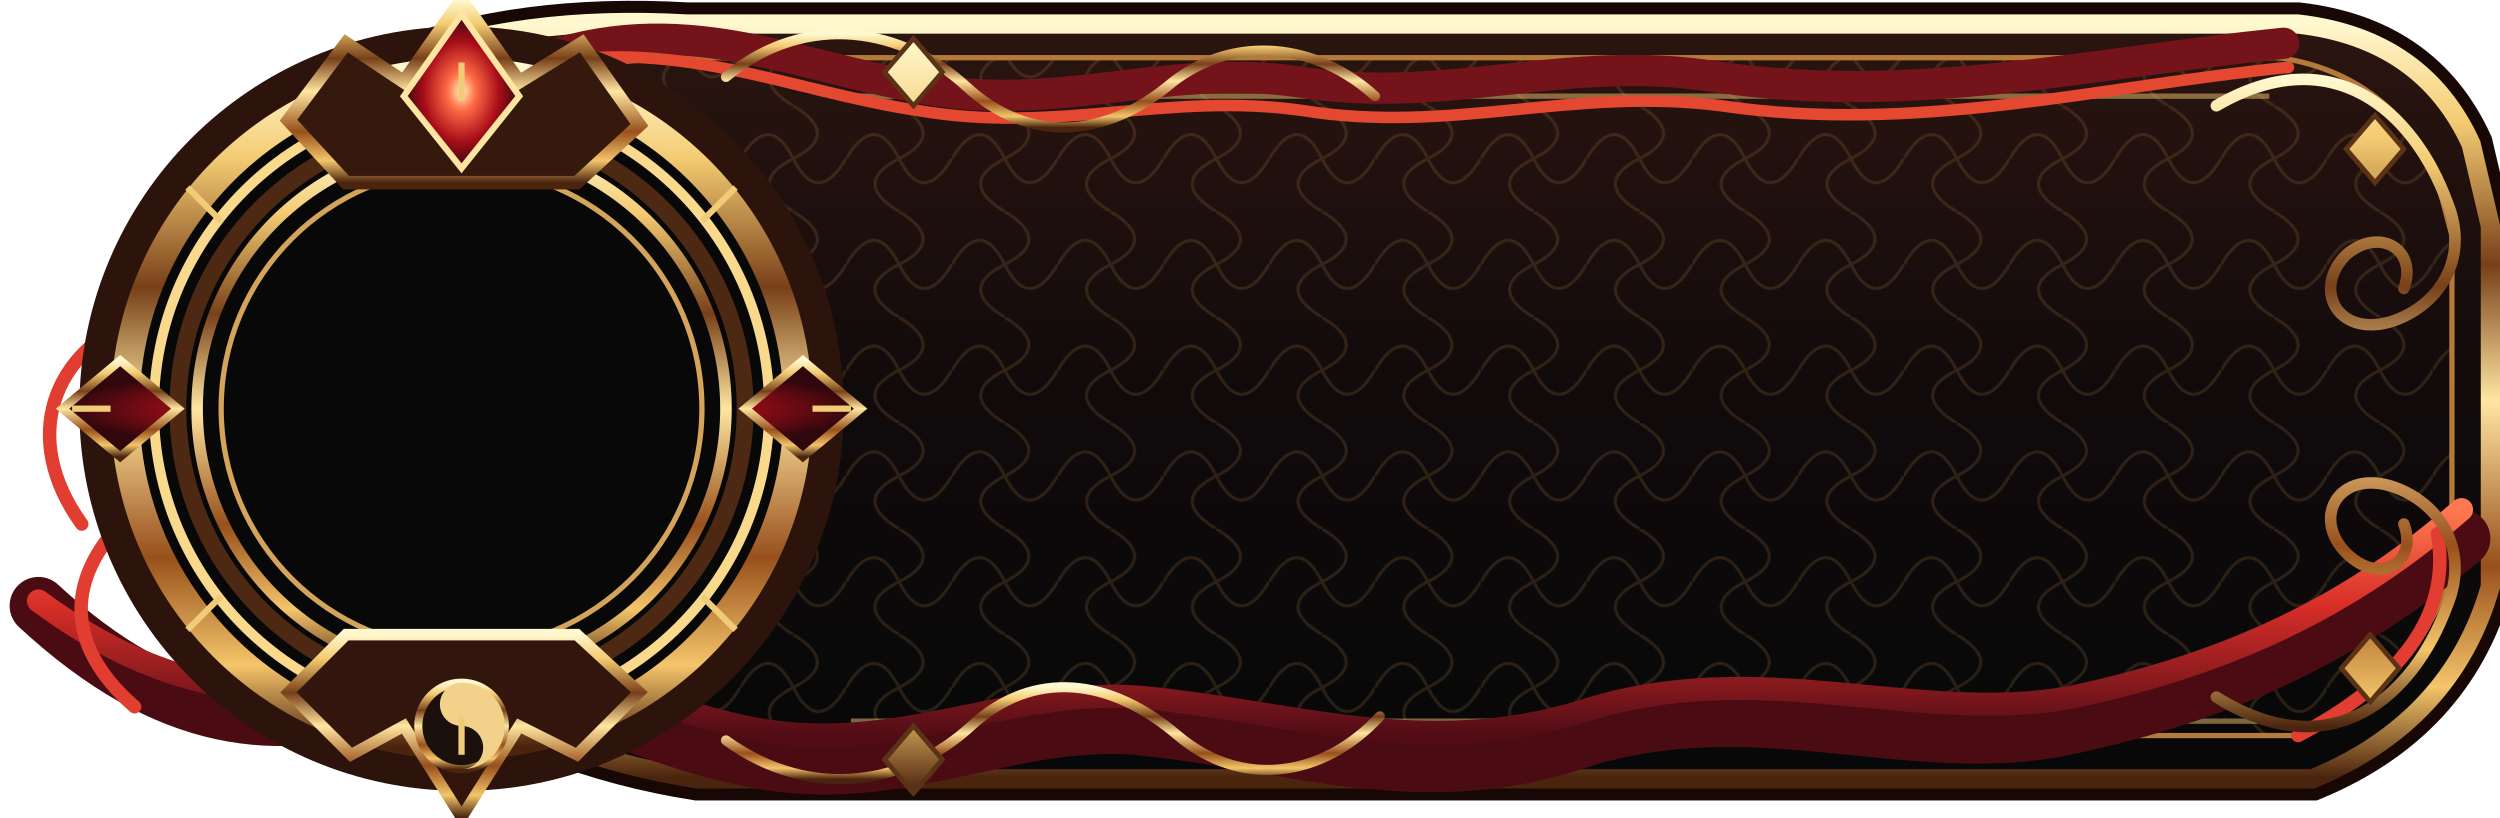
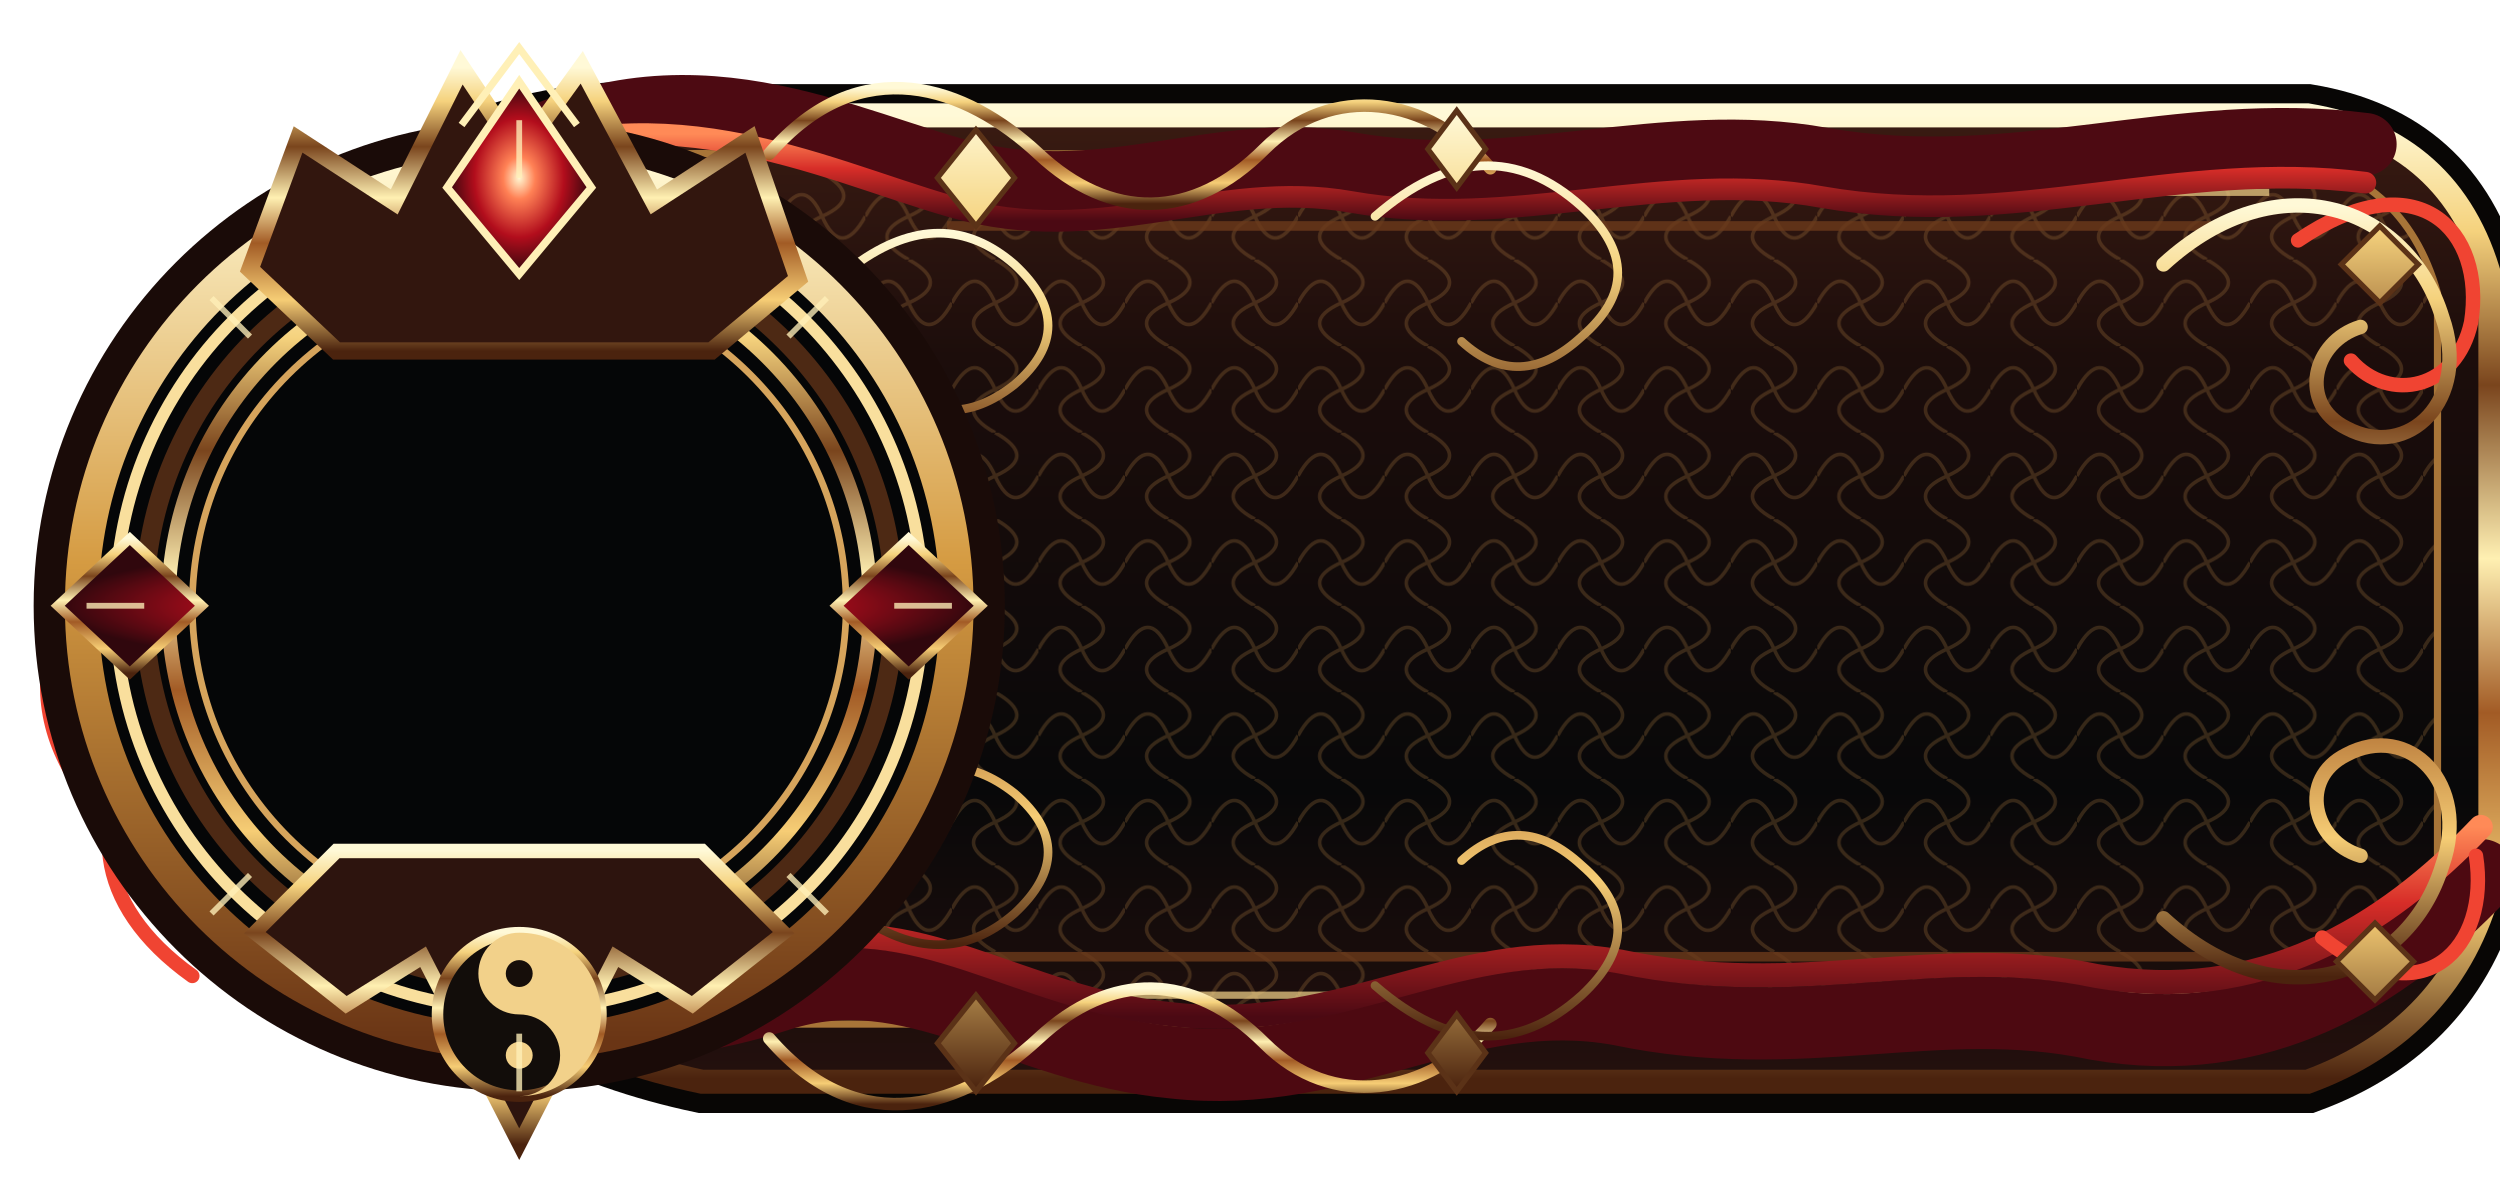
- <svg xmlns="http://www.w3.org/2000/svg" viewBox="0 0 520 170">
+ <svg xmlns="http://www.w3.org/2000/svg" viewBox="0 0 520 250">
  <defs>
    <linearGradient id="gold" x2="0" y2="1">
-       <stop stop-color="#fff8cf" />
-       <stop offset=".13" stop-color="#f4cb72" />
-       <stop offset=".32" stop-color="#784019" />
-       <stop offset=".5" stop-color="#ffe6a0" />
-       <stop offset=".72" stop-color="#98501c" />
-       <stop offset=".88" stop-color="#f4c56a" />
-       <stop offset="1" stop-color="#4b240e" />
+       <stop stop-color="#fff9d7" />
+       <stop offset=".12" stop-color="#f5d27d" />
+       <stop offset=".28" stop-color="#7a451d" />
+       <stop offset=".46" stop-color="#fff0b2" />
+       <stop offset=".62" stop-color="#a25b25" />
+       <stop offset=".82" stop-color="#f6cd75" />
+       <stop offset="1" stop-color="#4b230e" />
+     </linearGradient>
+     <linearGradient id="goldEdge" x2="0" y2="1">
+       <stop stop-color="#fff7d0" />
+       <stop offset=".45" stop-color="#d59b42" />
+       <stop offset="1" stop-color="#6a3515" />
    </linearGradient>
    <linearGradient id="red" x2="0" y2="1">
-       <stop stop-color="#ff7950" />
-       <stop offset=".42" stop-color="#d82e28" />
-       <stop offset="1" stop-color="#510c16" />
+       <stop stop-color="#ff8a57" />
+       <stop offset=".4" stop-color="#d72d28" />
+       <stop offset="1" stop-color="#4b0913" />
    </linearGradient>
    <linearGradient id="panel" x2="0" y2="1">
-       <stop stop-color="#2b1510" />
-       <stop offset=".5" stop-color="#100a0b" />
-       <stop offset="1" stop-color="#070809" />
+       <stop stop-color="#3a1b12" />
+       <stop offset=".25" stop-color="#1c0d0b" />
+       <stop offset=".7" stop-color="#080809" />
+       <stop offset="1" stop-color="#24100d" />
    </linearGradient>
    <radialGradient id="gem">
-       <stop stop-color="#fff2c1" />
-       <stop offset=".25" stop-color="#ff6b45" />
-       <stop offset=".65" stop-color="#a90e19" />
-       <stop offset="1" stop-color="#30070c" />
+       <stop stop-color="#fff8d2" />
+       <stop offset=".22" stop-color="#ff8155" />
+       <stop offset=".62" stop-color="#b20d1c" />
+       <stop offset="1" stop-color="#30070d" />
    </radialGradient>
-     <pattern id="engrave" width="22" height="22" patternUnits="userSpaceOnUse">
-       <path d="M0 11Q6 1 11 11T22 11M11 0Q21 6 11 11T11 22" fill="none" stroke="#bd8a47" stroke-width=".65" opacity=".18" />
+     <pattern id="engrave" width="18" height="18" patternUnits="userSpaceOnUse">
+       <path d="M0 9Q5 0 9 9T18 9M9 0Q18 5 9 9T9 18" fill="none" stroke="#c18a49" stroke-width=".75" opacity=".24" />
    </pattern>
  </defs>
-   <path d="M82 13Q108 3 143 5H478Q504 8 514 30L518 47V122Q510 150 481 162H145Q113 157 88 140L68 123L73 45Z" fill="#160907" stroke="#170805" stroke-width="9" />
-   <path d="M82 13Q108 3 143 5H478Q504 8 514 30L518 47V122Q510 150 481 162H145Q113 157 88 140L68 123L73 45Z" fill="url(#panel)" stroke="url(#gold)" stroke-width="4" />
-   <path d="M94 20Q119 12 147 12H474Q495 15 506 34L510 49V119Q502 143 478 153H148Q120 149 96 134L80 121L84 48Z" fill="url(#engrave)" stroke="#b37a39" stroke-width="1.1" />
-   <path d="M177 20H472M177 150H472" stroke="#f1c66e" stroke-width="1.1" opacity=".5" />
-   <g fill="none" stroke-linecap="round">
-     <path d="M8 126C35 151 58 153 82 145C108 136 126 151 153 157C185 165 208 149 236 151C268 154 295 165 328 154C365 142 398 158 430 151C463 144 488 132 512 112" stroke="#4a0b13" stroke-width="12" />
-     <path d="M8 125C35 145 59 147 83 140C109 131 127 145 154 151C185 158 209 143 237 145C269 148 296 158 329 148C366 136 399 151 431 145C464 138 489 126 512 106" stroke="url(#red)" stroke-width="4.8" />
-     <path d="M108 14C139 1 163 13 190 18C219 24 242 13 270 17C301 22 326 11 357 16C398 22 435 13 475 9" stroke="#74131a" stroke-width="6.5" />
-     <path d="M109 14C140 7 164 19 191 23C220 28 243 19 271 23C302 28 327 18 358 22C399 28 436 18 476 14" stroke="#e44831" stroke-width="2.4" />
-     <path d="M17 109C4 91 11 73 29 66C20 85 31 98 47 105M28 147C13 134 14 120 26 108M478 153C499 142 510 128 507 111" stroke="#e13d30" stroke-width="2.8" />
+   <path d="M75 43Q105 20 146 24H480Q510 29 518 58V184Q510 214 480 225H146Q108 217 82 192L61 174L67 70Z" fill="#030405" stroke="#080605" stroke-width="13" />
+   <path d="M75 43Q105 20 146 24H480Q510 29 518 58V184Q510 214 480 225H146Q108 217 82 192L61 174L67 70Z" fill="url(#panel)" stroke="url(#gold)" stroke-width="5" />
+   <path d="M91 49Q115 31 149 32H474Q500 36 507 61V181Q500 204 475 213H148Q118 207 93 187L78 171L83 72Z" fill="url(#engrave)" stroke="#a87538" stroke-width="1.5" />
+   <path d="M188 40H472M188 207H472" stroke="#f6d58a" stroke-width="1.5" opacity=".7" />
+   <path d="M197 47H462M197 199H462" stroke="#6b391a" stroke-width="2" opacity=".8" />
+   <g fill="none" stroke-linecap="round" stroke-linejoin="round">
+     <path d="M95 38C136 9 170 27 198 35C229 44 253 29 281 34C315 40 346 27 379 33C419 40 453 25 492 30" stroke="#4d0a12" stroke-width="13" />
+     <path d="M95 37C136 17 170 35 198 43C229 52 253 37 281 42C315 48 346 35 379 41C419 48 453 33 492 38" stroke="url(#red)" stroke-width="4.5" />
+     <path d="M72 187C106 216 134 216 162 207C190 198 212 218 244 221C280 225 304 204 337 210C375 218 403 206 436 213C470 219 496 203 516 182" stroke="#4d0911" stroke-width="15" />
+     <path d="M72 185C106 205 134 205 162 197C190 188 212 208 244 211C280 215 304 194 337 200C375 208 403 196 436 203C470 209 496 193 516 172" stroke="url(#red)" stroke-width="5" />
+     <path d="M22 170C1 148 9 122 32 111C17 139 35 155 55 159M40 203C19 188 18 169 32 154M478 50C503 33 517 48 514 67C511 81 497 84 489 75M483 195C504 212 518 197 515 178" stroke="#f04432" stroke-width="3" />
  </g>
  <g fill="none" stroke="url(#gold)" stroke-linecap="round" stroke-linejoin="round">
-     <path d="M151 16C168 2 188 6 201 18C214 30 230 29 244 17C257 7 274 9 286 20" stroke-width="2.1" />
-     <path d="M151 154C169 167 189 163 202 151C215 139 231 141 245 153C258 164 275 162 287 149" stroke-width="2.1" />
-     <path d="M461 22C485 8 502 23 509 42C514 54 507 64 497 67C486 70 481 60 488 53C495 47 503 52 500 60M461 145C485 160 502 145 509 126C514 114 507 104 497 101C486 98 481 108 488 115C495 122 503 117 500 109" stroke-width="2.4" />
-     <path d="M127 36Q142 23 154 34Q164 45 154 54Q144 62 138 53Q134 45 145 42M127 132Q142 145 154 134Q164 123 154 114Q144 106 138 115Q134 123 145 126" stroke-width="1.6" />
+     <path d="M160 32C179 10 201 18 216 32C231 46 248 46 263 31C277 17 297 20 310 35" stroke-width="2.6" />
+     <path d="M160 216C179 238 201 230 216 216C231 202 248 202 263 217C277 231 297 228 310 213" stroke-width="2.6" />
+     <path d="M450 55C474 33 501 43 508 66C514 83 501 96 488 89C478 84 481 71 491 68M450 191C474 213 501 203 508 180C514 163 501 150 488 157C478 162 481 175 491 178" stroke-width="3" />
+     <path d="M178 55Q196 42 211 55Q225 68 211 80Q197 91 185 79M178 190Q196 203 211 190Q225 177 211 165Q197 154 185 166" stroke-width="1.8" />
+     <path d="M286 45Q309 25 329 43Q344 57 329 70Q316 82 304 71M286 205Q309 225 329 207Q344 193 329 180Q316 168 304 179" stroke-width="1.8" />
  </g>
-   <circle cx="96" cy="85" r="75" fill="#080809" stroke="#2c130b" stroke-width="9" />
-   <circle cx="96" cy="85" r="70" fill="none" stroke="url(#gold)" stroke-width="6" />
-   <circle cx="96" cy="85" r="64" fill="none" stroke="#f9d98c" stroke-width="2.1" />
-   <circle cx="96" cy="85" r="59" fill="none" stroke="#4d2913" stroke-width="3.5" />
-   <circle cx="96" cy="85" r="55" fill="none" stroke="url(#gold)" stroke-width="2.4" />
-   <circle cx="96" cy="85" r="50" fill="none" stroke="#d4a45b" stroke-width="1.1" />
-   <path d="M60 25L72 9L84 17L96 0L108 17L121 9L133 26L120 38H72Z" fill="#35190d" stroke="url(#gold)" stroke-width="2.8" />
-   <path d="M96 3L108 20L96 35L84 20Z" fill="url(#gem)" stroke="#ffe5a2" stroke-width="1.3" />
-   <path d="M60 144L73 157L84 151L96 170L108 151L120 157L133 144L120 132H72Z" fill="#32160d" stroke="url(#gold)" stroke-width="2.4" />
-   <circle cx="96" cy="151" r="9" fill="#1b100b" stroke="url(#gold)" stroke-width="1.7" />
-   <path d="M96 142A9 9 0 0 1 96 160A4.5 4.5 0 0 0 96 151A4.5 4.5 0 0 1 96 142" fill="#f2d18a" />
-   <path d="M13 85L25 75L37 85L25 95Z M155 85L167 75L179 85L167 95Z" fill="url(#gem)" stroke="url(#gold)" stroke-width="1.8" />
-   <g stroke="#f1cc78" stroke-width="1.3">
-     <path d="M96 13v8M96 149v8M15 85h8M169 85h8M39 39l7 7M146 124l7 7M39 131l7-7M146 46l7-7" />
+   <circle cx="108" cy="126" r="95" fill="#050607" stroke="#1a0b08" stroke-width="12" />
+   <circle cx="108" cy="126" r="91" fill="none" stroke="url(#goldEdge)" stroke-width="7" />
+   <circle cx="108" cy="126" r="84" fill="none" stroke="#f9df9d" stroke-width="2.5" />
+   <circle cx="108" cy="126" r="78" fill="none" stroke="#4d2914" stroke-width="4" />
+   <circle cx="108" cy="126" r="73" fill="none" stroke="url(#gold)" stroke-width="3" />
+   <circle cx="108" cy="126" r="68" fill="none" stroke="#d6a45c" stroke-width="1.4" />
+   <path d="M52 56L62 29L82 42L96 14L108 32L121 14L136 42L156 29L166 58L148 73H70Z" fill="#32160e" stroke="url(#gold)" stroke-width="3.6" />
+   <path d="M108 17L123 39L108 57L93 39Z" fill="url(#gem)" stroke="#fff0b7" stroke-width="1.6" />
+   <path d="M96 26L108 10L120 26" fill="none" stroke="#fff0b7" stroke-width="1.5" />
+   <path d="M53 194L72 209L88 199L108 238L128 199L144 209L163 194L146 177H70Z" fill="#2d140e" stroke="url(#gold)" stroke-width="3" />
+   <circle cx="108" cy="211" r="17" fill="#120d0a" stroke="url(#gold)" stroke-width="2.4" />
+   <path d="M108 194A17 17 0 0 1 108 228A8.5 8.5 0 0 0 108 211A8.5 8.5 0 0 1 108 194" fill="#f2d18a" />
+   <circle cx="108" cy="202.5" r="2.8" fill="#160e0a" />
+   <circle cx="108" cy="219.5" r="2.8" fill="#f2d18a" />
+   <path d="M12 126L27 112L42 126L27 140Z M174 126L189 112L204 126L189 140Z" fill="url(#gem)" stroke="url(#gold)" stroke-width="2" />
+   <g fill="url(#gold)" stroke="#5b3217" stroke-width="1.1">
+     <path d="M203 27l8 10-8 10-8-10zM495 47l8 8-8 8-8-8zM494 192l8 8-8 8-8-8zM203 207l8 10-8 10-8-10zM303 23l6 8-6 8-6-8zM303 211l6 8-6 8-6-8z" />
  </g>
-   <g fill="url(#gold)" stroke="#5a3216" stroke-width="1">
-     <path d="M190 8l6 7-6 7-6-7zM494 24l6 7-6 7-6-7zM493 132l6 7-6 7-6-7zM190 151l6 7-6 7-6-7z" />
+   <g fill="none" stroke="#fff0b8" stroke-width="1.2" opacity=".78">
+     <path d="M108 25v12M108 215v12M18 126h12M186 126h12M44 62l8 8M164 182l8 8M44 190l8-8M164 70l8-8" />
  </g>
</svg>
